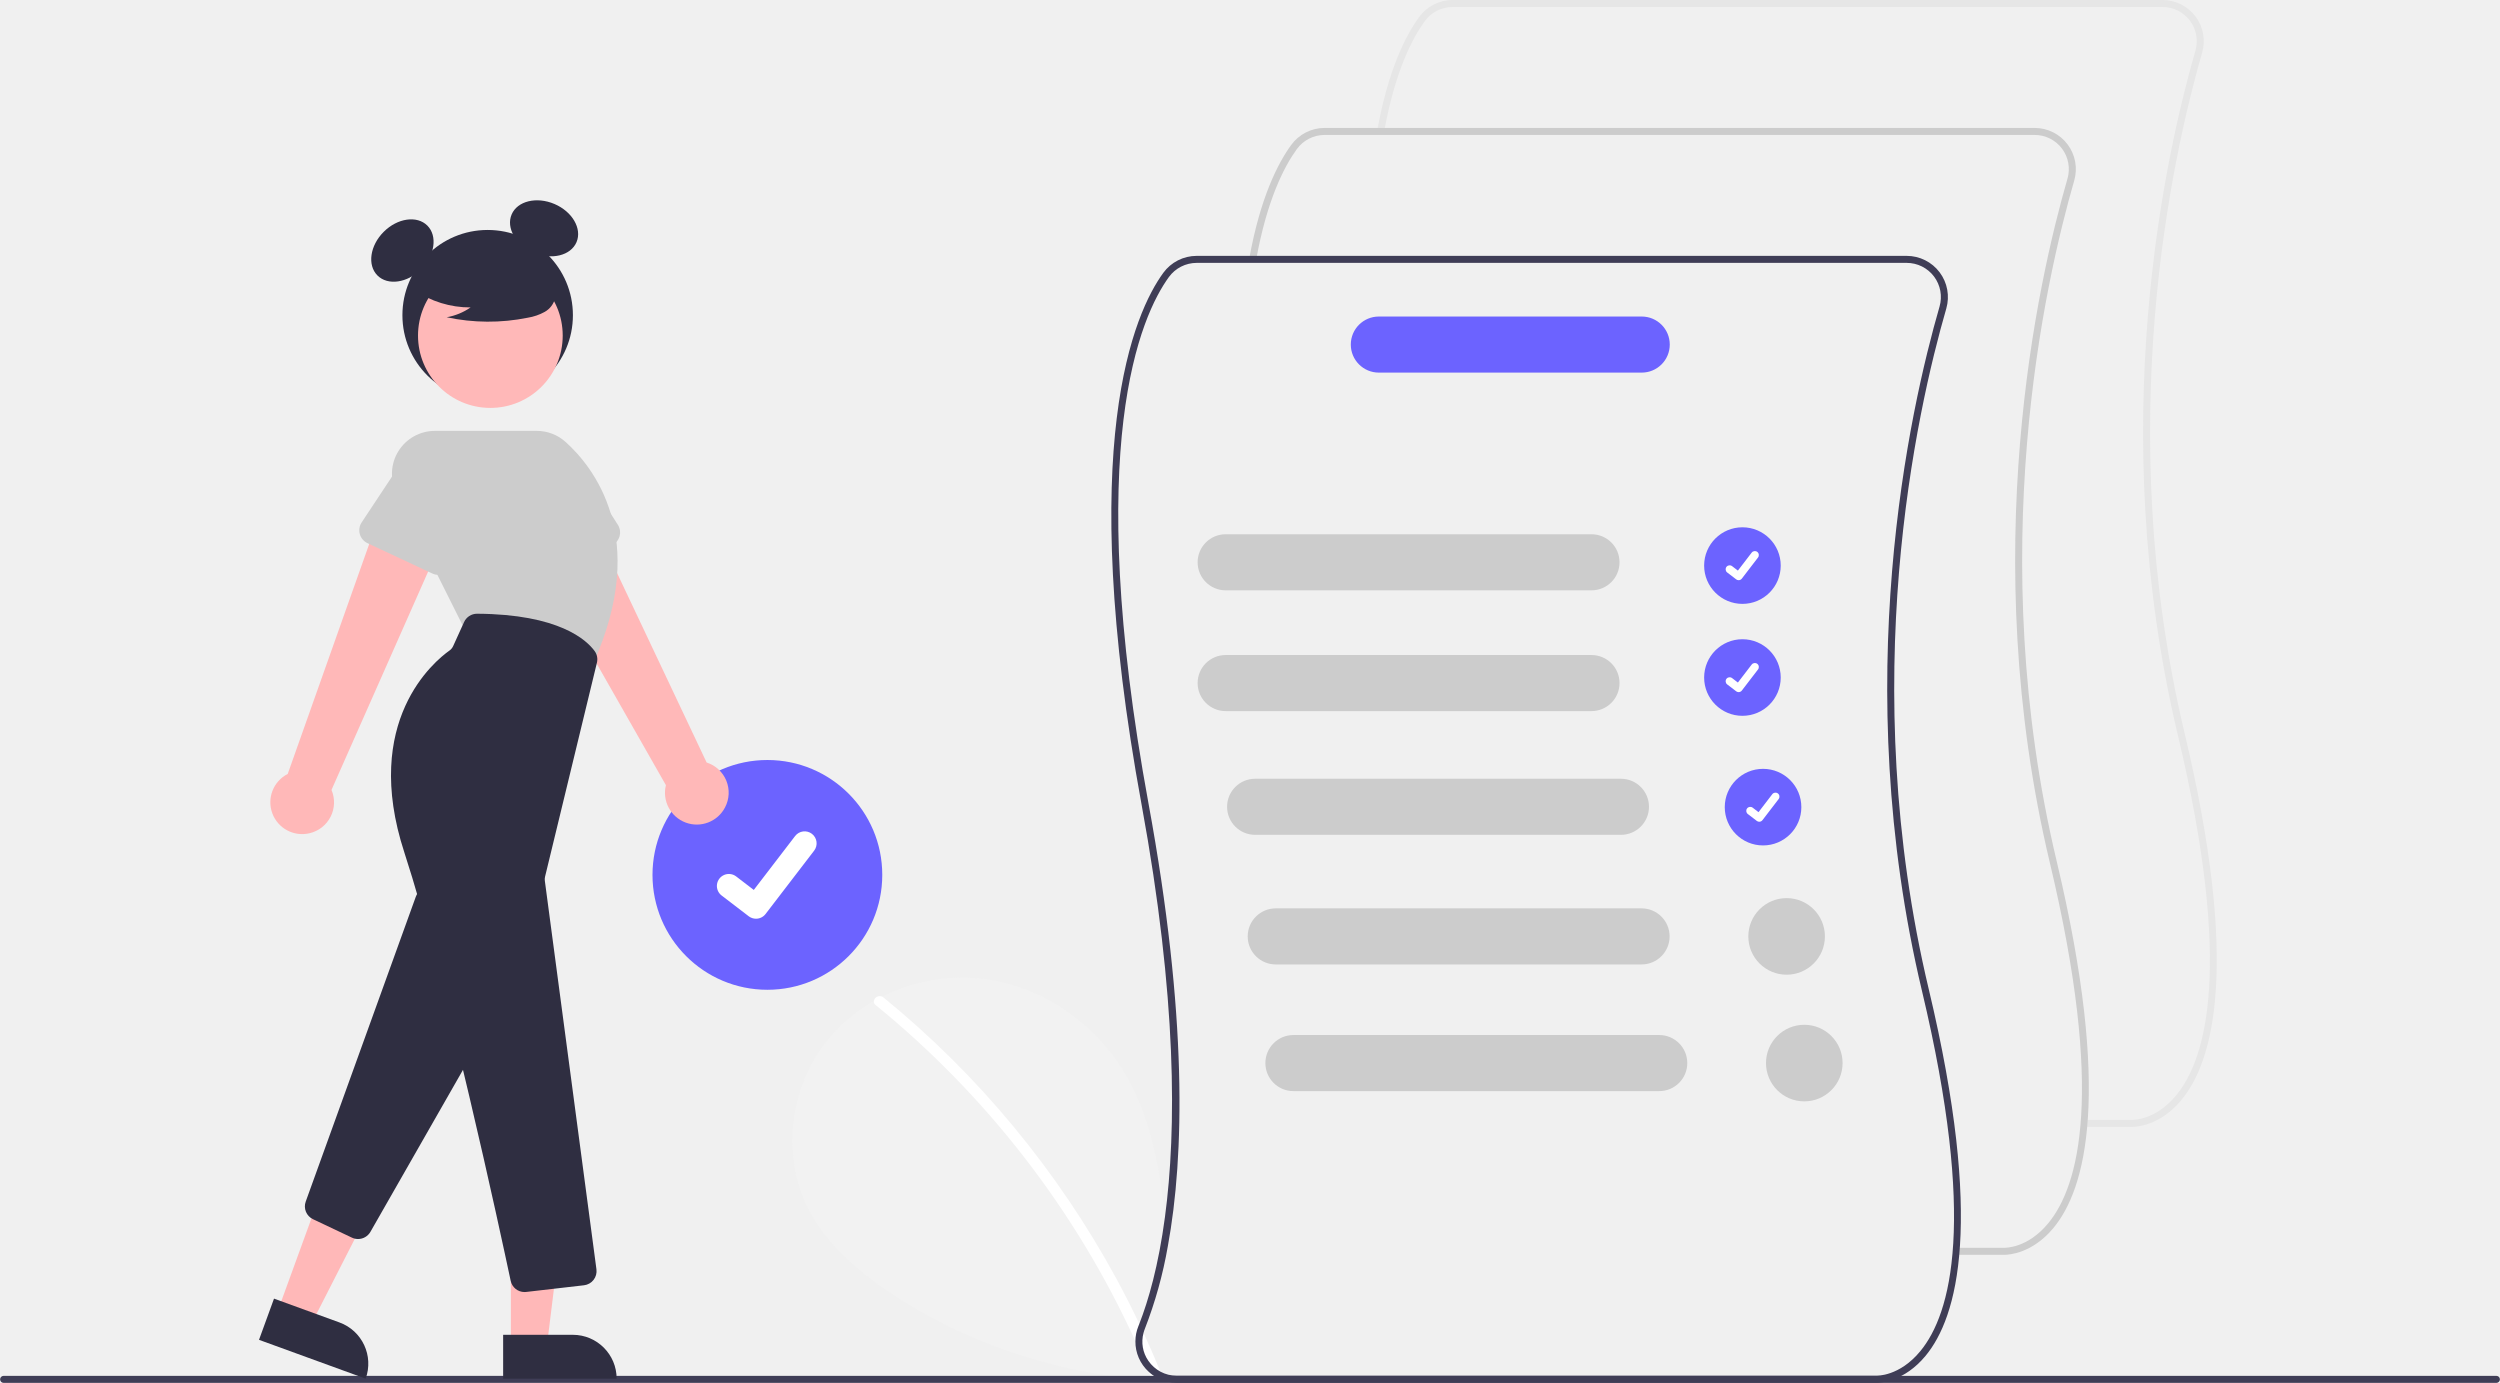
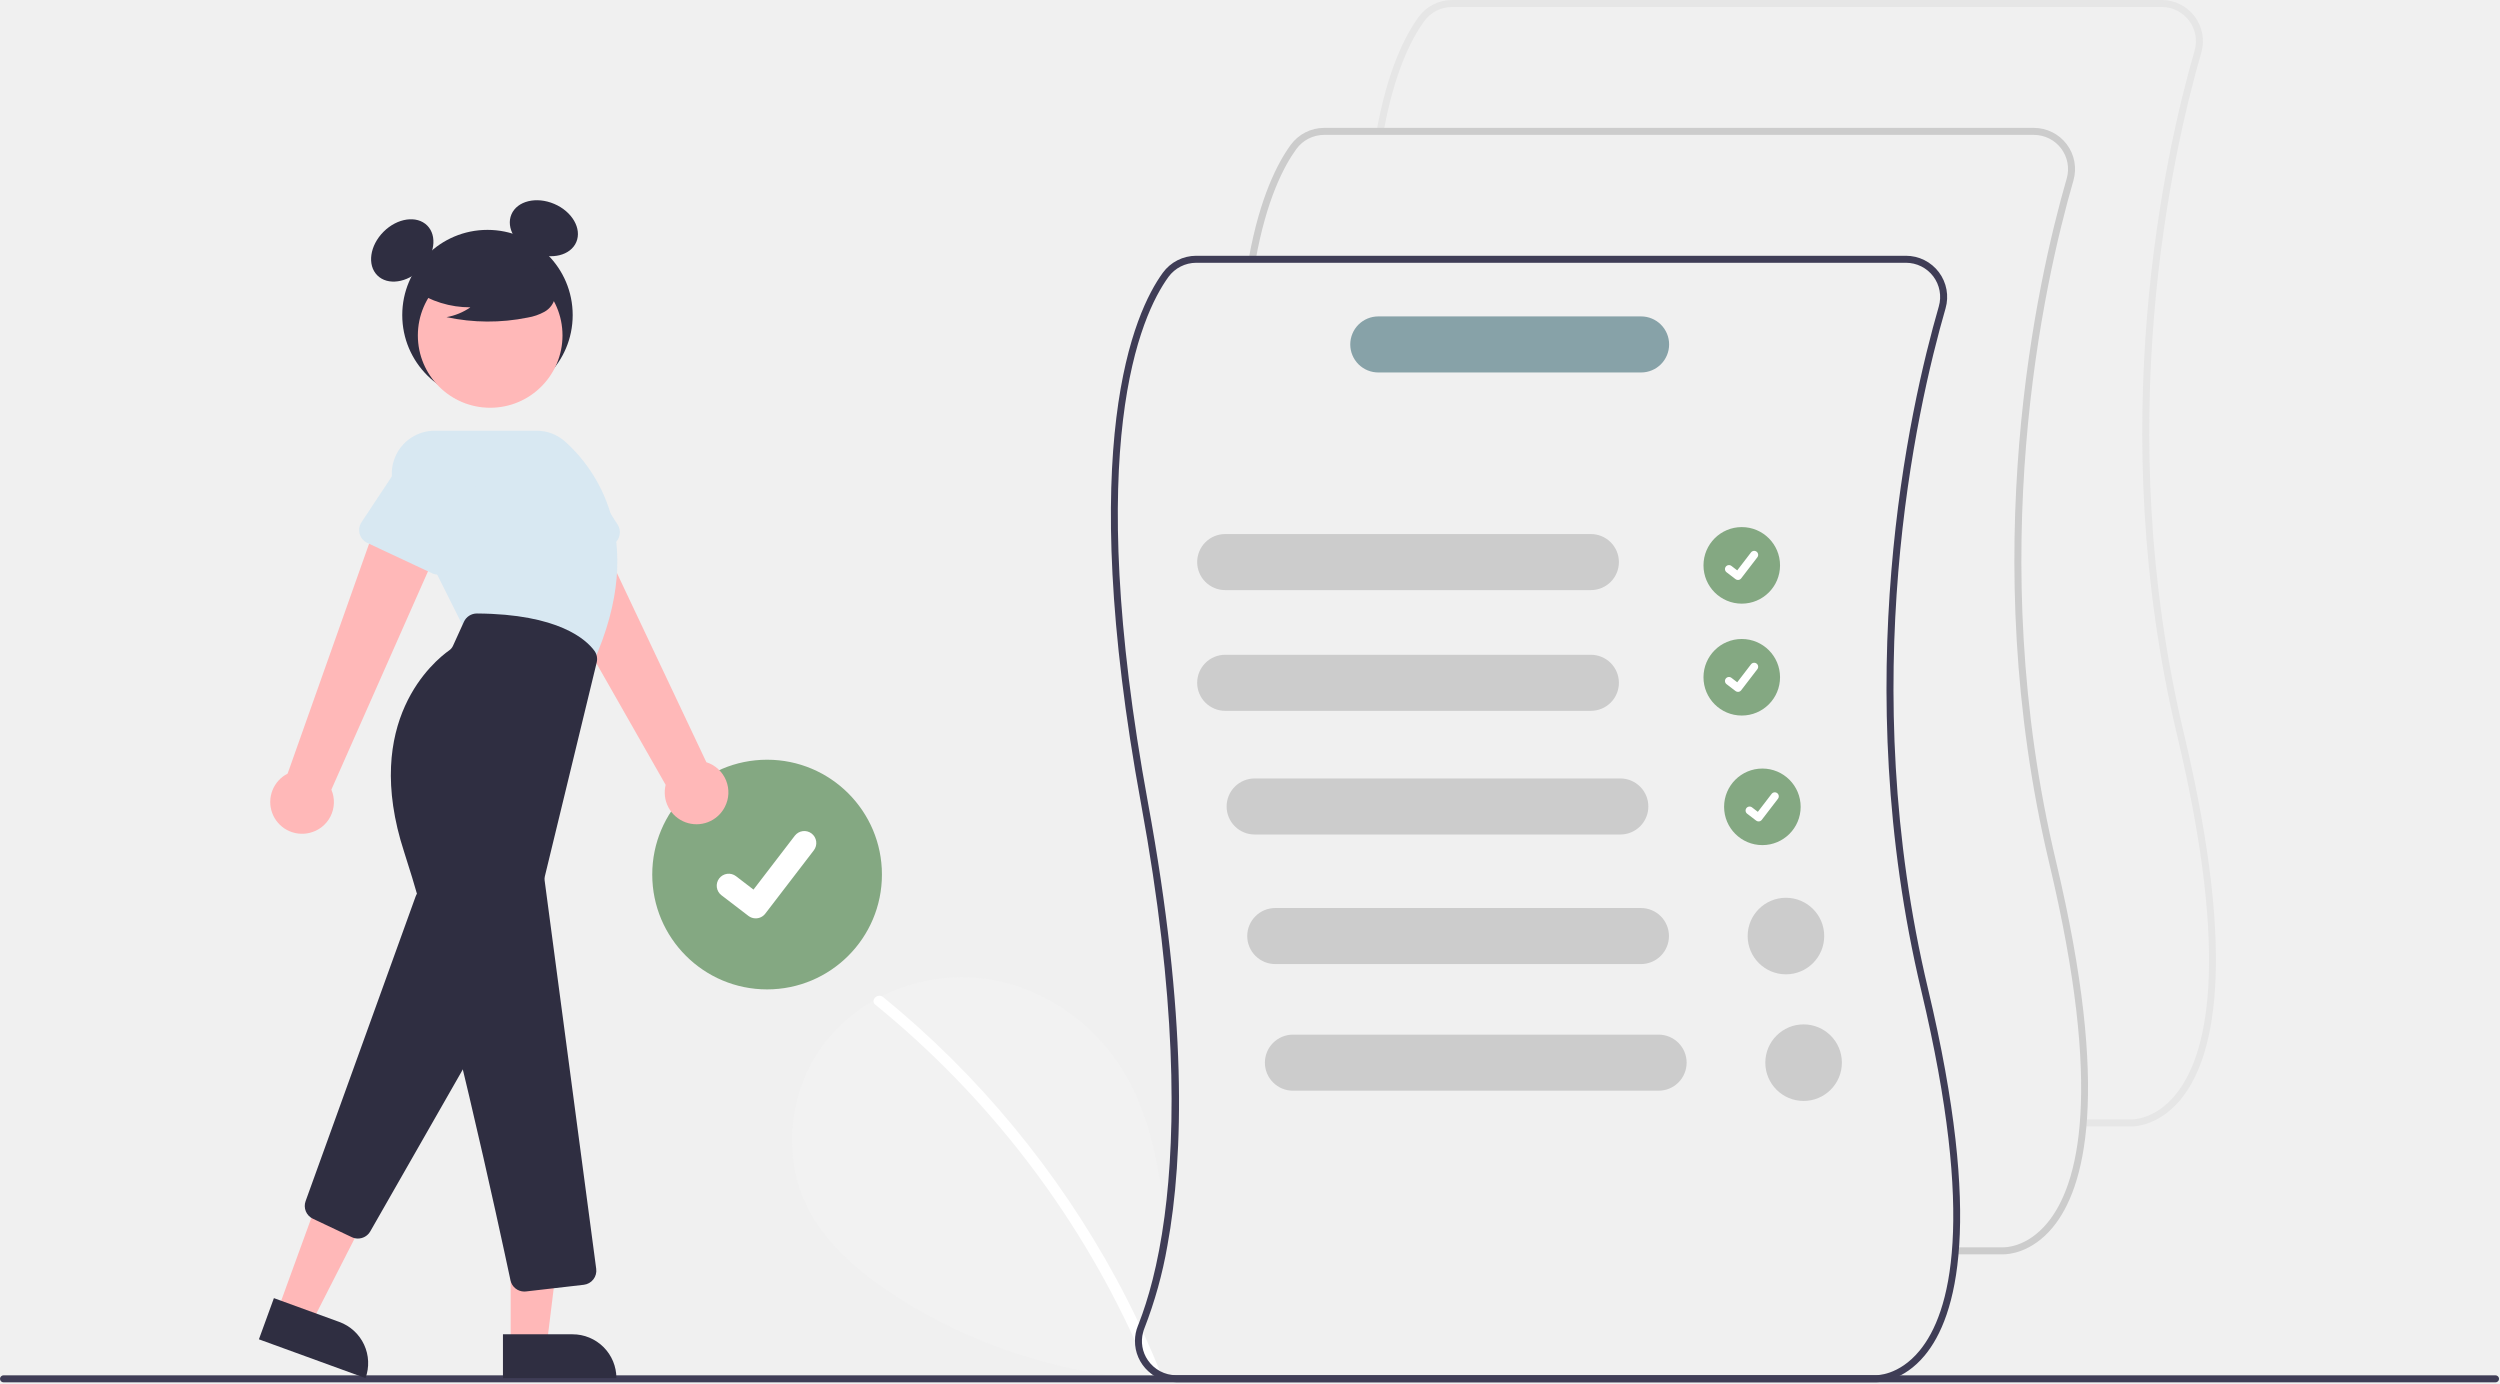
- <svg xmlns="http://www.w3.org/2000/svg" id="aa148906-9946-4a00-bfdb-f78e96a2b6cd" data-name="Layer 1" width="848.675" height="469.443" viewBox="0 0 848.675 469.443">
-   <path d="M612.366,682.319a207.534,207.534,0,0,1-40.54,1.96c-32.66-1.65-64.78-11.15-92.23-29.01-12.17-7.92-23.78-17.65-30.08-30.72-8.55-17.75-5.56-40.22,6.65-55.68a56.015,56.015,0,0,1,16.14-13.77c.92-.52,1.86-1.02,2.81-1.5a60.557,60.557,0,0,1,33.48-6.13c19.58,2.14,37.65,14.1,48.09,30.81,9.3,14.9,12.54,32.48,14.45,50.1.36,3.32.67,6.65.97,9.96a146.38,146.38,0,0,1-7.81,28.06,9.811,9.811,0,0,0-.44,1.36q3,6.51,5.71,13.14a11.557,11.557,0,0,0,5.53,1.4h37.19Z" transform="translate(-175.6623 -215.2787)" fill="#f2f2f2" />
-   <path d="M568.795,683.169a2.033,2.033,0,0,1-2.7-1.06c-.16-.38-.31-.76-.47-1.14q-2.16-5.25-4.53-10.4a316.784,316.784,0,0,0-88.17-114.1,1.478,1.478,0,0,1-.62-1.37,2.032,2.032,0,0,1,2.81-1.5,1.927,1.927,0,0,1,.42.26,317.52,317.52,0,0,1,44.26,43.95,322.504,322.504,0,0,1,34.91,51.66q4.065,7.5,7.72,15.21c.48,1.02.96,2.05,1.43,3.08q3,6.51,5.71,13.14c.03.07.06.15.09.22A1.48,1.48,0,0,1,568.795,683.169Z" transform="translate(-175.6623 -215.2787)" fill="#fff" />
-   <circle cx="260.503" cy="297" r="39" fill="#6c63ff" />
-   <path d="M432.3,527.156a4.045,4.045,0,0,1-2.434-.808l-.044-.033-9.165-7.017a4.072,4.072,0,1,1,4.953-6.464l5.937,4.552,14.029-18.296a4.072,4.072,0,0,1,5.709-.754l-.087.118.089-.117a4.076,4.076,0,0,1,.754,5.709l-16.502,21.52A4.074,4.074,0,0,1,432.3,527.156Z" transform="translate(-175.6623 -215.2787)" fill="#fff" />
-   <path d="M1023.147,684.721H176.853a1.191,1.191,0,0,1,0-2.381h846.294a1.191,1.191,0,0,1,0,2.381Z" transform="translate(-175.6623 -215.2787)" fill="#3f3d56" />
-   <circle cx="165.546" cy="107.005" r="28.94" fill="#2f2e41" />
-   <ellipse cx="312.268" cy="300.329" rx="11.975" ry="8.981" transform="translate(-296.5657 93.49262) rotate(-45)" fill="#2f2e41" />
-   <ellipse cx="360.359" cy="292.785" rx="8.981" ry="11.975" transform="translate(-226.111 293.8836) rotate(-66.86956)" fill="#2f2e41" />
-   <path d="M421.794,489.366A10.743,10.743,0,0,0,415.541,474.126l-41.816-88.459L354.597,399.08l47.119,82.735a10.801,10.801,0,0,0,20.078,7.551Z" transform="translate(-175.6623 -215.2787)" fill="#ffb8b8" />
-   <path d="M383.314,400.425l-22.209,9.931a4.817,4.817,0,0,1-6.604-3.096l-6.549-23.353a13.377,13.377,0,0,1,24.456-10.85l13.001,20.382a4.817,4.817,0,0,1-2.095,6.986Z" transform="translate(-175.6623 -215.2787)" fill="#ccc" />
-   <path d="M280.747,498.136a10.743,10.743,0,0,0,7.445-14.694l39.602-89.472-22.655-5.706L273.335,478.006a10.801,10.801,0,0,0,7.412,20.13Z" transform="translate(-175.6623 -215.2787)" fill="#ffb8b8" />
-   <polygon points="94.289 445.033 105.809 449.227 127.47 406.789 110.467 400.599 94.289 445.033" fill="#ffb8b8" />
-   <path d="M264.972,662.263h38.531a0,0,0,0,1,0,0v14.887a0,0,0,0,1,0,0H279.859A14.887,14.887,0,0,1,264.972,662.263v0A0,0,0,0,1,264.972,662.263Z" transform="translate(146.5349 1180.966) rotate(-159.9935)" fill="#2f2e41" />
-   <path d="M297.2,635.89a4.774,4.774,0,0,1-2.044-.459l-13.239-6.271a4.799,4.799,0,0,1-2.469-5.99L316.812,519.702a4.817,4.817,0,0,1,8.661-.841l19.762,32.937a4.822,4.822,0,0,1,.052,4.868l-43.887,76.802A4.84,4.84,0,0,1,297.2,635.89Z" transform="translate(-175.6623 -215.2787)" fill="#2f2e41" />
-   <circle cx="166.464" cy="113.913" r="24.561" fill="#ffb8b8" />
-   <path d="M376.873,440.862,333.385,428.902l-23.13-46.259A14.576,14.576,0,0,1,323.293,361.549h34.599a14.557,14.557,0,0,1,9.73,3.721c9.281,8.315,28.781,32.285,9.439,75.173Z" transform="translate(-175.6623 -215.2787)" fill="#ccc" />
-   <path d="M322.433,409.971l-22.033-10.314a4.817,4.817,0,0,1-1.974-7.022l13.39-20.223a13.377,13.377,0,0,1,24.198,11.413l-6.924,23.163a4.817,4.817,0,0,1-6.657,2.982Z" transform="translate(-175.6623 -215.2787)" fill="#ccc" />
-   <polygon points="173.428 456.629 185.687 456.629 191.52 409.341 173.425 409.342 173.428 456.629" fill="#ffb8b8" />
-   <path d="M346.463,668.404h38.531a0,0,0,0,1,0,0v14.887a0,0,0,0,1,0,0H361.35A14.887,14.887,0,0,1,346.463,668.404v0A0,0,0,0,1,346.463,668.404Z" transform="translate(555.8252 1136.4) rotate(179.9974)" fill="#2f2e41" />
-   <path d="M353.719,653.888a4.791,4.791,0,0,1-4.698-3.814c-3.524-16.604-21.826-101.651-36.111-145.459-14.534-44.57,10.218-64.872,15.328-68.489a3.763,3.763,0,0,0,1.253-1.513l3.712-8.166a4.834,4.834,0,0,1,4.397-2.827h.03c27.829.166,37.184,8.939,39.914,12.703a4.761,4.761,0,0,1,.754,3.926l-17.608,72.645a3.75,3.75,0,0,0-.073,1.377L378.136,646.171a4.818,4.818,0,0,1-4.223,5.42l-19.629,2.264A4.923,4.923,0,0,1,353.719,653.888Z" transform="translate(-175.6623 -215.2787)" fill="#2f2e41" />
-   <path d="M316.318,313.743a33.405,33.405,0,0,0,19.091,5.9,20.471,20.471,0,0,1-8.114,3.338,67.359,67.359,0,0,0,27.514.155,17.807,17.807,0,0,0,5.76-1.978,7.289,7.289,0,0,0,3.555-4.755c.604-3.449-2.083-6.582-4.876-8.693A35.967,35.967,0,0,0,329.024,301.67c-3.376.873-6.759,2.347-8.951,5.059s-2.843,6.891-.753,9.684Z" transform="translate(-175.6623 -215.2787)" fill="#2f2e41" />
-   <circle cx="591.503" cy="192" r="13" fill="#6c63ff" />
-   <path d="M765.877,412.238a1.348,1.348,0,0,1-.811-.269l-.015-.011-3.055-2.339a1.357,1.357,0,1,1,1.651-2.155l1.979,1.517,4.676-6.099a1.357,1.357,0,0,1,1.903-.251l-.029.039.03-.039a1.359,1.359,0,0,1,.251,1.903l-5.501,7.173A1.358,1.358,0,0,1,765.877,412.238Z" transform="translate(-175.6623 -215.2787)" fill="#fff" />
-   <circle cx="591.503" cy="230" r="13" fill="#6c63ff" />
-   <path d="M765.877,450.238a1.348,1.348,0,0,1-.811-.269l-.015-.011-3.055-2.339a1.357,1.357,0,1,1,1.651-2.155l1.979,1.517,4.676-6.099a1.357,1.357,0,0,1,1.903-.251l-.029.039.03-.039a1.359,1.359,0,0,1,.251,1.903l-5.501,7.173A1.358,1.358,0,0,1,765.877,450.238Z" transform="translate(-175.6623 -215.2787)" fill="#fff" />
-   <circle cx="598.503" cy="274" r="13" fill="#6c63ff" />
-   <path d="M772.877,494.238a1.348,1.348,0,0,1-.811-.269l-.015-.011-3.055-2.339a1.357,1.357,0,1,1,1.651-2.155l1.979,1.517,4.676-6.099a1.357,1.357,0,0,1,1.903-.251l-.029.039.03-.039a1.359,1.359,0,0,1,.251,1.903l-5.501,7.173A1.358,1.358,0,0,1,772.877,494.238Z" transform="translate(-175.6623 -215.2787)" fill="#fff" />
-   <path d="M899.521,597.818c-.135,0-.22-.003-.249-.005l-16.14.002v-2.38h16.198c.375.013,8.027.229,15.076-8.325,10.506-12.749,19.133-44.31.573-122.264-24.957-104.821-4.142-197.424,5.966-232.372a11.604,11.604,0,0,0-11.164-14.816H668.747a11.656,11.656,0,0,0-9.399,4.784c-4.282,5.89-10.158,17.205-13.835,37.665l-2.342-.421c3.757-20.904,9.824-32.552,14.252-38.643a14.041,14.041,0,0,1,11.324-5.765H909.781a13.984,13.984,0,0,1,13.451,17.856c-10.056,34.767-30.763,126.89-5.937,231.16,18.821,79.051,9.773,111.295-1.131,124.425C908.971,597.379,901.046,597.818,899.521,597.818Z" transform="translate(-175.6623 -215.2787)" fill="#e6e6e6" />
-   <path d="M856.092,641.248c-.135,0-.22-.003-.249-.005l-16.14.002v-2.38h16.198c.377.012,8.027.229,15.076-8.325,10.506-12.749,19.133-44.31.573-122.264-24.957-104.821-4.142-197.424,5.966-232.372a11.604,11.604,0,0,0-11.164-14.816H625.317a11.656,11.656,0,0,0-9.399,4.784c-4.282,5.89-10.158,17.205-13.835,37.665l-2.342-.421c3.757-20.904,9.824-32.552,14.252-38.643a14.041,14.041,0,0,1,11.324-5.765H866.352a13.984,13.984,0,0,1,13.451,17.856c-10.056,34.767-30.763,126.89-5.937,231.16,18.821,79.051,9.773,111.295-1.131,124.425C865.542,640.809,857.617,641.248,856.092,641.248Z" transform="translate(-175.6623 -215.2787)" fill="#ccc" />
-   <path d="M830.435,551.159c-24.83-104.27-4.12-196.4,5.94-231.16a13.994,13.994,0,0,0-13.45-17.86H581.886a14.031,14.031,0,0,0-11.32,5.76c-9.73,13.38-29.92,57.75-7.37,180.52,12.06,65.68,11.88,110.46,7.94,139.96-2.21,16.61-5.62,28.37-8.71,36.3l-.33.84a13.639,13.639,0,0,0-1,5.05,13.834,13.834,0,0,0,4.53,10.4,13.243,13.243,0,0,0,3.17,2.2,13.412,13.412,0,0,0,3.03,1.11,13.676,13.676,0,0,0,3.27.39H812.415c.03,0,.11.01.25.01,1.52,0,9.45-.44,16.64-9.1C840.205,662.449,849.255,630.209,830.435,551.159Zm-2.89,122.81c-7.05,8.56-14.7,8.34-15.07,8.33H575.096a11.636,11.636,0,0,1-9.63-5.11,11.367,11.367,0,0,1-1.61-9.43,9.811,9.811,0,0,1,.44-1.36,146.38,146.38,0,0,0,7.81-28.06c5.64-30.75,6.69-78.2-6.57-150.35-22.38-121.86-2.59-165.56,6.95-178.69a11.681,11.681,0,0,1,9.4-4.78H822.925a11.604,11.604,0,0,1,11.16,14.81c-10.11,34.95-30.92,127.56-5.96,232.38C846.685,629.659,838.055,661.219,827.545,673.969Z" transform="translate(-175.6623 -215.2787)" fill="#3f3d56" />
-   <path d="M715.925,415.679h-124.186a9.519,9.519,0,1,1,0-19.038h124.186a9.519,9.519,0,1,1,0,19.038Z" transform="translate(-175.6623 -215.2787)" fill="#ccc" />
-   <path d="M715.925,456.679h-124.186a9.519,9.519,0,1,1,0-19.038h124.186a9.519,9.519,0,1,1,0,19.038Z" transform="translate(-175.6623 -215.2787)" fill="#ccc" />
-   <path d="M725.925,498.679h-124.186a9.519,9.519,0,1,1,0-19.038h124.186a9.519,9.519,0,1,1,0,19.038Z" transform="translate(-175.6623 -215.2787)" fill="#ccc" />
-   <path d="M732.925,542.679h-124.186a9.519,9.519,0,1,1,0-19.038h124.186a9.519,9.519,0,1,1,0,19.038Z" transform="translate(-175.6623 -215.2787)" fill="#ccc" />
-   <path d="M732.977,341.769h-89.239a9.519,9.519,0,1,1,0-19.038h89.239a9.519,9.519,0,1,1,0,19.038Z" transform="translate(-175.6623 -215.2787)" fill="#6c63ff" />
-   <circle cx="606.503" cy="317.882" r="13" fill="#ccc" />
-   <path d="M738.925,585.679h-124.186a9.519,9.519,0,1,1,0-19.038h124.186a9.519,9.519,0,1,1,0,19.038Z" transform="translate(-175.6623 -215.2787)" fill="#ccc" />
-   <circle cx="612.503" cy="360.882" r="13" fill="#ccc" />
+ <svg xmlns="http://www.w3.org/2000/svg" width="849" height="470" viewBox="0 0 849 470" fill="none">
+   <g clip-path="url(#clip0)">
+     <path d="M436.703 467.04C423.286 469.016 409.708 469.673 396.163 469C363.503 467.35 331.383 457.85 303.933 439.99C291.763 432.07 280.153 422.34 273.853 409.27C265.303 391.52 268.293 369.05 280.503 353.59C284.957 348.014 290.435 343.34 296.643 339.82C297.563 339.3 298.503 338.8 299.453 338.32C309.798 333.118 321.417 330.991 332.933 332.19C352.513 334.33 370.583 346.29 381.023 363C390.323 377.9 393.563 395.48 395.473 413.1C395.833 416.42 396.143 419.75 396.443 423.06C394.779 432.65 392.163 442.05 388.633 451.12C388.453 451.562 388.306 452.017 388.193 452.48C390.193 456.82 392.096 461.2 393.903 465.62C395.601 466.541 397.502 467.023 399.433 467.02H436.623L436.703 467.04Z" fill="#F2F2F2" />
+     <path d="M393.133 467.89C392.886 468 392.62 468.06 392.35 468.066C392.081 468.072 391.812 468.025 391.561 467.926C391.31 467.827 391.08 467.68 390.887 467.491C390.693 467.303 390.539 467.078 390.433 466.83C390.273 466.45 390.123 466.07 389.963 465.69C388.523 462.19 387.013 458.723 385.433 455.29C365.205 410.984 335.033 371.94 297.263 341.19C297.046 341.038 296.875 340.831 296.766 340.59C296.657 340.349 296.614 340.083 296.643 339.82C296.698 339.519 296.82 339.234 297.001 338.986C297.181 338.739 297.415 338.535 297.686 338.391C297.956 338.247 298.255 338.165 298.561 338.153C298.867 338.141 299.172 338.198 299.453 338.32C299.604 338.388 299.745 338.476 299.873 338.58C316.033 351.742 330.858 366.463 344.133 382.53C357.411 398.582 369.102 415.883 379.043 434.19C381.753 439.19 384.326 444.26 386.763 449.4C387.243 450.42 387.723 451.45 388.193 452.48C390.193 456.82 392.096 461.2 393.903 465.62C393.933 465.69 393.963 465.77 393.993 465.84C394.085 466.029 394.136 466.236 394.142 466.446C394.148 466.656 394.108 466.866 394.027 467.06C393.946 467.254 393.824 467.428 393.67 467.571C393.515 467.714 393.332 467.823 393.133 467.89Z" fill="white" />
+     <path d="M260.503 336C282.042 336 299.503 318.539 299.503 297C299.503 275.461 282.042 258 260.503 258C238.964 258 221.503 275.461 221.503 297C221.503 318.539 238.964 336 260.503 336Z" fill="#84A882" />
+     <path d="M256.637 311.878C255.76 311.879 254.906 311.595 254.204 311.069L254.16 311.036L244.995 304.019C244.57 303.694 244.213 303.288 243.946 302.826C243.678 302.363 243.503 301.851 243.433 301.321C243.363 300.791 243.398 300.252 243.536 299.735C243.674 299.218 243.912 298.734 244.238 298.309C244.563 297.885 244.969 297.528 245.432 297.261C245.895 296.993 246.406 296.819 246.936 296.749C247.467 296.679 248.006 296.714 248.522 296.852C249.039 296.991 249.523 297.229 249.948 297.555L255.884 302.107L269.913 283.811C270.239 283.387 270.645 283.03 271.108 282.763C271.571 282.495 272.082 282.322 272.612 282.252C273.142 282.182 273.681 282.217 274.197 282.355C274.714 282.493 275.198 282.732 275.622 283.057L275.535 283.176L275.625 283.059C276.481 283.717 277.041 284.687 277.182 285.758C277.323 286.828 277.034 287.911 276.378 288.768L259.877 310.288C259.495 310.784 259.004 311.186 258.443 311.461C257.881 311.737 257.263 311.879 256.637 311.878Z" fill="white" />
+     <path d="M847.485 469.443H1.191C0.875 469.442 0.574 469.316 0.351 469.093C0.128 468.87 0.003 468.567 0.003 468.252C0.003 467.937 0.128 467.634 0.351 467.411C0.574 467.188 0.875 467.062 1.191 467.061H847.485C847.8 467.062 848.102 467.188 848.324 467.411C848.547 467.634 848.672 467.937 848.672 468.252C848.672 468.567 848.547 468.87 848.324 469.093C848.102 469.316 847.8 469.442 847.485 469.443Z" fill="#3F3D56" />
+     <path d="M165.546 135.945C181.529 135.945 194.486 122.988 194.486 107.005C194.486 91.022 181.529 78.065 165.546 78.065C149.563 78.065 136.606 91.022 136.606 107.005C136.606 122.988 149.563 135.945 165.546 135.945Z" fill="#2F2E41" />
+     <path d="M142.957 91.401C147.633 86.725 148.581 80.09 145.074 76.583C141.566 73.075 134.932 74.023 130.255 78.7C125.578 83.376 124.631 90.011 128.138 93.518C131.646 97.025 138.28 96.078 142.957 91.401Z" fill="#2F2E41" />
+     <path d="M195.709 82.211C197.658 77.649 194.307 71.845 188.225 69.247C182.143 66.649 175.633 68.241 173.684 72.802C171.735 77.364 175.086 83.168 181.168 85.766C187.25 88.364 193.76 86.772 195.709 82.211Z" fill="#2F2E41" />
+     <path d="M246.132 274.087C246.863 272.697 247.28 271.164 247.355 269.595C247.429 268.026 247.159 266.46 246.563 265.007C245.967 263.554 245.059 262.25 243.904 261.186C242.75 260.121 241.375 259.323 239.879 258.847L198.062 170.388L178.935 183.801L226.053 266.536C225.421 269.103 225.752 271.814 226.984 274.153C228.216 276.493 230.263 278.299 232.738 279.23C235.213 280.16 237.944 280.151 240.412 279.203C242.881 278.255 244.916 276.435 246.132 274.087V274.087Z" fill="#FFB8B8" />
+     <path d="M207.652 185.146L185.444 195.077C184.812 195.36 184.126 195.503 183.434 195.497C182.742 195.49 182.059 195.335 181.432 195.041C180.806 194.747 180.25 194.322 179.802 193.794C179.355 193.266 179.026 192.647 178.839 191.981L172.29 168.628C170.863 165.387 170.779 161.712 172.057 158.409C173.335 155.106 175.871 152.445 179.108 151.009C182.345 149.573 186.02 149.479 189.326 150.748C192.633 152.016 195.301 154.545 196.746 157.778L209.748 178.16C210.12 178.744 210.361 179.401 210.457 180.086C210.552 180.772 210.498 181.47 210.3 182.133C210.101 182.796 209.761 183.408 209.304 183.928C208.848 184.448 208.284 184.864 207.652 185.146Z" fill="#D8E8F2" />
+     <path d="M105.084 282.857C106.614 282.502 108.048 281.815 109.283 280.846C110.519 279.877 111.528 278.649 112.237 277.248C112.947 275.847 113.341 274.307 113.391 272.738C113.442 271.168 113.147 269.606 112.529 268.163L152.131 178.691L129.477 172.985L97.673 262.727C95.316 263.927 93.482 265.949 92.517 268.411C91.552 270.873 91.524 273.603 92.437 276.084C93.351 278.565 95.143 280.625 97.474 281.874C99.805 283.122 102.513 283.472 105.084 282.857H105.084Z" fill="#FFB8B8" />
+     <path d="M94.289 445.033L105.809 449.227L127.47 406.789L110.467 400.599L94.289 445.033Z" fill="#FFB8B8" />
+     <path d="M124.131 468.014L87.926 454.831L93.019 440.843L115.236 448.932C118.946 450.283 121.967 453.052 123.636 456.63C125.304 460.209 125.482 464.304 124.131 468.014Z" fill="#2F2E41" />
+     <path d="M121.538 420.611C120.831 420.611 120.133 420.455 119.494 420.152L106.255 413.881C105.169 413.372 104.314 412.474 103.857 411.366C103.4 410.257 103.375 409.018 103.786 407.892L141.15 304.423C141.459 303.567 142.005 302.815 142.725 302.256C143.444 301.697 144.307 301.353 145.214 301.265C146.121 301.177 147.034 301.348 147.848 301.758C148.661 302.168 149.342 302.801 149.811 303.582L169.573 336.519C170.013 337.253 170.249 338.091 170.258 338.946C170.268 339.801 170.049 340.644 169.625 341.387L125.738 418.189C125.313 418.926 124.7 419.539 123.963 419.964C123.225 420.389 122.389 420.612 121.538 420.611Z" fill="#2F2E41" />
+     <path d="M166.464 138.474C180.028 138.474 191.025 127.478 191.025 113.913C191.025 100.349 180.028 89.352 166.464 89.352C152.899 89.352 141.903 100.349 141.903 113.913C141.903 127.478 152.899 138.474 166.464 138.474Z" fill="#FFB8B8" />
+     <path d="M201.211 225.583L157.723 213.623L134.593 167.365C133.482 165.142 132.957 162.673 133.069 160.191C133.181 157.709 133.925 155.296 135.231 153.183C136.537 151.069 138.362 149.325 140.532 148.115C142.703 146.905 145.146 146.27 147.631 146.27H182.23C185.821 146.268 189.287 147.593 191.96 149.991C201.242 158.306 220.741 182.276 201.399 225.165L201.211 225.583Z" fill="#D8E8F2" />
+     <path d="M146.77 194.692L124.737 184.378C124.11 184.085 123.554 183.66 123.106 183.132C122.658 182.604 122.329 181.986 122.142 181.32C121.955 180.653 121.913 179.954 122.02 179.271C122.127 178.587 122.381 177.934 122.763 177.357L136.153 157.134C137.673 153.935 140.399 151.47 143.734 150.278C147.069 149.086 150.74 149.265 153.943 150.776C157.146 152.287 159.619 155.006 160.82 158.337C162.022 161.669 161.853 165.34 160.351 168.548L153.427 191.71C153.229 192.374 152.89 192.986 152.433 193.506C151.977 194.027 151.413 194.443 150.781 194.725C150.15 195.008 149.464 195.152 148.772 195.146C148.08 195.14 147.397 194.985 146.77 194.692Z" fill="#D8E8F2" />
+     <path d="M173.428 456.629H185.687L191.52 409.341L173.425 409.342L173.428 456.629Z" fill="#FFB8B8" />
+     <path d="M209.332 468.012L170.801 468.013L170.8 453.127L194.444 453.126C198.392 453.125 202.179 454.694 204.971 457.485C207.763 460.277 209.331 464.063 209.332 468.012Z" fill="#2F2E41" />
+     <path d="M178.057 438.609C176.955 438.611 175.885 438.232 175.03 437.538C174.174 436.843 173.584 435.874 173.359 434.795C169.835 418.191 151.533 333.144 137.248 289.336C122.714 244.766 147.466 224.465 152.576 220.848C153.12 220.463 153.552 219.941 153.829 219.335L157.541 211.169C157.926 210.326 158.545 209.611 159.324 209.11C160.104 208.609 161.011 208.343 161.938 208.342H161.968C189.797 208.509 199.152 217.281 201.882 221.045C202.285 221.606 202.561 222.247 202.691 222.925C202.821 223.603 202.803 224.302 202.636 224.971L185.028 297.616C184.919 298.067 184.894 298.533 184.955 298.993L202.474 430.893C202.558 431.527 202.515 432.171 202.348 432.788C202.18 433.406 201.891 433.983 201.498 434.488C201.105 434.992 200.616 435.414 200.058 435.727C199.501 436.04 198.886 436.239 198.251 436.313L178.622 438.577C178.435 438.599 178.246 438.609 178.057 438.609Z" fill="#2F2E41" />
+     <path d="M140.656 98.465C146.268 102.333 152.93 104.392 159.746 104.364C157.315 106.05 154.547 107.189 151.633 107.702C160.696 109.647 170.063 109.699 179.147 107.857C181.166 107.533 183.114 106.864 184.907 105.879C185.8 105.38 186.578 104.699 187.19 103.88C187.803 103.061 188.236 102.122 188.462 101.124C189.065 97.676 186.378 94.543 183.586 92.431C179.31 89.248 174.381 87.054 169.153 86.01C163.926 84.965 158.532 85.095 153.361 86.391C149.985 87.264 146.603 88.739 144.41 91.45C142.217 94.161 141.567 98.341 143.657 101.134L140.656 98.465Z" fill="#2F2E41" />
+     <path d="M591.503 205C598.683 205 604.503 199.18 604.503 192C604.503 184.82 598.683 179 591.503 179C584.323 179 578.503 184.82 578.503 192C578.503 199.18 584.323 205 591.503 205Z" fill="#84A882" />
+     <path d="M590.214 196.959C589.922 196.96 589.637 196.865 589.403 196.69L589.389 196.679L586.334 194.34C586.192 194.231 586.072 194.096 585.983 193.942C585.893 193.788 585.835 193.617 585.811 193.44C585.787 193.263 585.799 193.083 585.845 192.911C585.891 192.738 585.97 192.576 586.079 192.435C586.188 192.293 586.323 192.174 586.478 192.085C586.632 191.996 586.803 191.938 586.98 191.914C587.157 191.891 587.337 191.903 587.509 191.95C587.682 191.996 587.843 192.076 587.985 192.185L589.963 193.702L594.64 187.604C594.748 187.462 594.883 187.343 595.038 187.254C595.192 187.165 595.363 187.107 595.539 187.084C595.716 187.061 595.896 187.072 596.068 187.118C596.24 187.164 596.401 187.244 596.543 187.352L596.514 187.392L596.544 187.353C596.829 187.572 597.016 187.896 597.063 188.253C597.11 188.609 597.013 188.97 596.795 189.256L591.294 196.429C591.167 196.595 591.003 196.729 590.816 196.82C590.629 196.912 590.423 196.96 590.214 196.959Z" fill="white" />
+     <path d="M591.503 243C598.683 243 604.503 237.18 604.503 230C604.503 222.82 598.683 217 591.503 217C584.323 217 578.503 222.82 578.503 230C578.503 237.18 584.323 243 591.503 243Z" fill="#84A882" />
+     <path d="M590.214 234.959C589.922 234.96 589.637 234.865 589.403 234.69L589.389 234.679L586.334 232.34C586.192 232.231 586.072 232.096 585.983 231.942C585.893 231.788 585.835 231.617 585.811 231.44C585.787 231.263 585.799 231.083 585.845 230.911C585.891 230.738 585.97 230.576 586.079 230.435C586.188 230.293 586.323 230.174 586.478 230.085C586.632 229.996 586.803 229.938 586.98 229.914C587.157 229.891 587.337 229.903 587.509 229.95C587.682 229.996 587.843 230.076 587.985 230.185L589.963 231.702L594.64 225.604C594.748 225.462 594.883 225.343 595.038 225.254C595.192 225.165 595.363 225.107 595.539 225.084C595.716 225.061 595.896 225.072 596.068 225.118C596.24 225.164 596.401 225.244 596.543 225.352L596.514 225.392L596.544 225.353C596.829 225.572 597.016 225.896 597.063 226.253C597.11 226.609 597.013 226.97 596.795 227.256L591.294 234.429C591.167 234.595 591.003 234.729 590.816 234.82C590.629 234.912 590.423 234.96 590.214 234.959Z" fill="white" />
+     <path d="M598.503 287C605.683 287 611.503 281.18 611.503 274C611.503 266.82 605.683 261 598.503 261C591.323 261 585.503 266.82 585.503 274C585.503 281.18 591.323 287 598.503 287Z" fill="#84A882" />
+     <path d="M597.214 278.959C596.922 278.96 596.637 278.865 596.403 278.69L596.389 278.679L593.334 276.34C593.192 276.232 593.072 276.096 592.983 275.942C592.893 275.788 592.835 275.617 592.811 275.44C592.787 275.263 592.799 275.083 592.845 274.911C592.891 274.738 592.97 274.577 593.079 274.435C593.188 274.293 593.323 274.174 593.478 274.085C593.632 273.996 593.803 273.938 593.98 273.915C594.157 273.891 594.337 273.903 594.509 273.95C594.682 273.996 594.843 274.076 594.985 274.185L596.963 275.702L601.64 269.604C601.748 269.462 601.883 269.344 602.038 269.254C602.192 269.165 602.363 269.107 602.539 269.084C602.716 269.061 602.896 269.072 603.068 269.118C603.24 269.164 603.401 269.244 603.543 269.352L603.514 269.392L603.544 269.353C603.829 269.572 604.016 269.896 604.063 270.253C604.11 270.609 604.013 270.97 603.795 271.256L598.294 278.43C598.167 278.595 598.003 278.729 597.816 278.82C597.629 278.912 597.423 278.96 597.214 278.959Z" fill="white" />
+     <path d="M723.859 382.539C723.724 382.539 723.639 382.536 723.61 382.534L707.47 382.536V380.156H723.668C724.043 380.17 731.695 380.386 738.745 371.831C749.251 359.082 757.878 327.522 739.317 249.567C714.36 144.747 735.176 52.144 745.283 17.195C745.781 15.466 745.87 13.645 745.544 11.876C745.217 10.106 744.483 8.437 743.4 7C742.317 5.563 740.915 4.398 739.304 3.596C737.693 2.794 735.918 2.378 734.119 2.38H493.085C491.252 2.382 489.446 2.817 487.813 3.648C486.18 4.479 484.766 5.684 483.685 7.164C479.403 13.054 473.527 24.369 469.85 44.829L467.508 44.408C471.265 23.504 477.332 11.856 481.76 5.765C483.062 3.981 484.765 2.53 486.733 1.528C488.701 0.527 490.877 0.003 493.085 6.47662e-06H734.119C736.287 -0.002 738.426 0.5 740.367 1.467C742.308 2.434 743.997 3.838 745.302 5.57C746.607 7.302 747.491 9.314 747.884 11.446C748.278 13.578 748.17 15.773 747.569 17.857C737.514 52.623 716.806 144.746 741.633 249.017C760.454 328.067 751.406 360.312 740.502 373.441C733.309 382.101 725.384 382.539 723.859 382.539Z" fill="#E6E6E6" />
+     <path d="M680.43 425.969C680.295 425.969 680.21 425.965 680.18 425.964L664.041 425.965V423.586H680.239C680.616 423.597 688.265 423.815 695.315 415.261C705.821 402.512 714.449 370.951 695.888 292.997C670.931 188.176 691.746 95.573 701.854 60.625C702.352 58.896 702.441 57.075 702.114 55.305C701.787 53.536 701.053 51.867 699.97 50.43C698.888 48.993 697.485 47.827 695.875 47.025C694.264 46.223 692.489 45.807 690.689 45.809H449.655C447.823 45.812 446.017 46.246 444.383 47.077C442.75 47.909 441.336 49.113 440.256 50.593C435.974 56.483 430.098 67.799 426.421 88.259L424.079 87.838C427.836 66.934 433.903 55.285 438.331 49.194C439.632 47.411 441.336 45.959 443.304 44.958C445.271 43.956 447.447 43.432 449.655 43.429H690.689C692.858 43.427 694.997 43.929 696.938 44.896C698.878 45.863 700.568 47.268 701.873 49C703.177 50.732 704.061 52.743 704.455 54.876C704.848 57.008 704.74 59.202 704.14 61.286C694.084 96.053 673.377 188.176 698.203 292.446C717.025 371.497 707.976 403.741 697.072 416.871C689.879 425.53 681.955 425.969 680.43 425.969Z" fill="#CCCCCC" />
+     <path d="M654.773 335.88C629.943 231.61 650.653 139.48 660.713 104.72C661.312 102.636 661.419 100.442 661.025 98.31C660.63 96.178 659.746 94.167 658.442 92.436C657.138 90.704 655.449 89.299 653.509 88.331C651.569 87.363 649.431 86.86 647.263 86.86H406.223C404.016 86.862 401.841 87.385 399.874 88.386C397.907 89.386 396.204 90.837 394.903 92.62C385.173 106 364.983 150.37 387.533 273.14C399.593 338.82 399.413 383.6 395.473 413.1C393.263 429.71 389.853 441.47 386.763 449.4L386.433 450.24C385.782 451.845 385.443 453.559 385.433 455.29C385.41 457.245 385.802 459.183 386.583 460.976C387.364 462.768 388.516 464.375 389.963 465.69C390.906 466.574 391.974 467.315 393.133 467.89C394.095 468.381 395.112 468.753 396.163 469C397.233 469.261 398.331 469.392 399.433 469.39H636.753C636.783 469.39 636.863 469.4 637.003 469.4C638.523 469.4 646.453 468.96 653.643 460.3C664.543 447.17 673.593 414.93 654.773 335.88ZM651.883 458.69C644.833 467.25 637.183 467.03 636.813 467.02H399.433C397.533 467.019 395.661 466.553 393.982 465.663C392.304 464.772 390.869 463.483 389.803 461.91C388.865 460.55 388.236 459.001 387.957 457.373C387.679 455.744 387.76 454.074 388.193 452.48C388.306 452.017 388.453 451.562 388.633 451.12C392.163 442.05 394.779 432.65 396.443 423.06C402.083 392.31 403.133 344.86 389.873 272.71C367.493 150.85 387.283 107.15 396.823 94.02C397.905 92.542 399.32 91.339 400.953 90.509C402.586 89.678 404.391 89.244 406.223 89.24H647.263C649.061 89.239 650.835 89.656 652.445 90.457C654.054 91.259 655.456 92.424 656.538 93.86C657.62 95.297 658.354 96.965 658.681 98.733C659.008 100.501 658.92 102.322 658.423 104.05C648.313 139 627.503 231.61 652.463 336.43C671.023 414.38 662.393 445.94 651.883 458.69Z" fill="#3F3D56" />
+     <path d="M540.263 200.4H416.076C413.552 200.4 411.131 199.397 409.346 197.612C407.561 195.827 406.558 193.406 406.558 190.882C406.558 188.357 407.561 185.936 409.346 184.151C411.131 182.366 413.552 181.363 416.076 181.363H540.263C542.787 181.363 545.208 182.366 546.993 184.151C548.778 185.936 549.781 188.357 549.781 190.882C549.781 193.406 548.778 195.827 546.993 197.612C545.208 199.397 542.787 200.4 540.263 200.4Z" fill="#CCCCCC" />
+     <path d="M540.263 241.4H416.076C413.552 241.4 411.131 240.397 409.346 238.612C407.561 236.827 406.558 234.406 406.558 231.882C406.558 229.357 407.561 226.936 409.346 225.151C411.131 223.366 413.552 222.363 416.076 222.363H540.263C542.787 222.363 545.208 223.366 546.993 225.151C548.778 226.936 549.781 229.357 549.781 231.882C549.781 234.406 548.778 236.827 546.993 238.612C545.208 240.397 542.787 241.4 540.263 241.4Z" fill="#CCCCCC" />
+     <path d="M550.263 283.4H426.076C423.552 283.4 421.131 282.398 419.346 280.612C417.561 278.827 416.558 276.406 416.558 273.882C416.558 271.357 417.561 268.936 419.346 267.151C421.131 265.366 423.552 264.363 426.076 264.363H550.263C552.787 264.363 555.208 265.366 556.993 267.151C558.778 268.936 559.781 271.357 559.781 273.882C559.781 276.406 558.778 278.827 556.993 280.612C555.208 282.398 552.787 283.4 550.263 283.4Z" fill="#CCCCCC" />
+     <path d="M557.263 327.4H433.076C430.552 327.4 428.131 326.397 426.346 324.612C424.561 322.827 423.558 320.406 423.558 317.882C423.558 315.357 424.561 312.936 426.346 311.151C428.131 309.366 430.552 308.363 433.076 308.363H557.263C559.787 308.363 562.208 309.366 563.993 311.151C565.778 312.936 566.781 315.357 566.781 317.882C566.781 320.406 565.778 322.827 563.993 324.612C562.208 326.397 559.787 327.4 557.263 327.4Z" fill="#CCCCCC" />
+     <path d="M557.315 126.491H468.076C466.826 126.492 465.587 126.247 464.431 125.769C463.275 125.291 462.224 124.59 461.339 123.706C460.454 122.822 459.752 121.772 459.273 120.617C458.794 119.461 458.548 118.223 458.548 116.972C458.548 115.721 458.794 114.482 459.273 113.327C459.752 112.171 460.454 111.122 461.339 110.237C462.224 109.353 463.275 108.653 464.431 108.175C465.587 107.697 466.826 107.452 468.076 107.453H557.315C559.84 107.453 562.261 108.456 564.046 110.241C565.831 112.026 566.834 114.447 566.834 116.972C566.834 119.496 565.831 121.917 564.046 123.703C562.261 125.488 559.84 126.491 557.315 126.491Z" fill="#87A2A8" />
+     <path d="M606.503 330.882C613.683 330.882 619.503 325.061 619.503 317.882C619.503 310.702 613.683 304.882 606.503 304.882C599.323 304.882 593.503 310.702 593.503 317.882C593.503 325.061 599.323 330.882 606.503 330.882Z" fill="#CCCCCC" />
+     <path d="M563.263 370.4H439.076C436.552 370.4 434.131 369.397 432.346 367.612C430.561 365.827 429.558 363.406 429.558 360.882C429.558 358.357 430.561 355.936 432.346 354.151C434.131 352.366 436.552 351.363 439.076 351.363H563.263C565.787 351.363 568.208 352.366 569.993 354.151C571.778 355.936 572.781 358.357 572.781 360.882C572.781 363.406 571.778 365.827 569.993 367.612C568.208 369.397 565.787 370.4 563.263 370.4Z" fill="#CCCCCC" />
+     <path d="M612.503 373.882C619.683 373.882 625.503 368.061 625.503 360.882C625.503 353.702 619.683 347.882 612.503 347.882C605.323 347.882 599.503 353.702 599.503 360.882C599.503 368.061 605.323 373.882 612.503 373.882Z" fill="#CCCCCC" />
+   </g>
+   <defs>
+     <clipPath id="clip0">
+       <rect width="848.675" height="469.443" fill="white" />
+     </clipPath>
+   </defs>
</svg>
